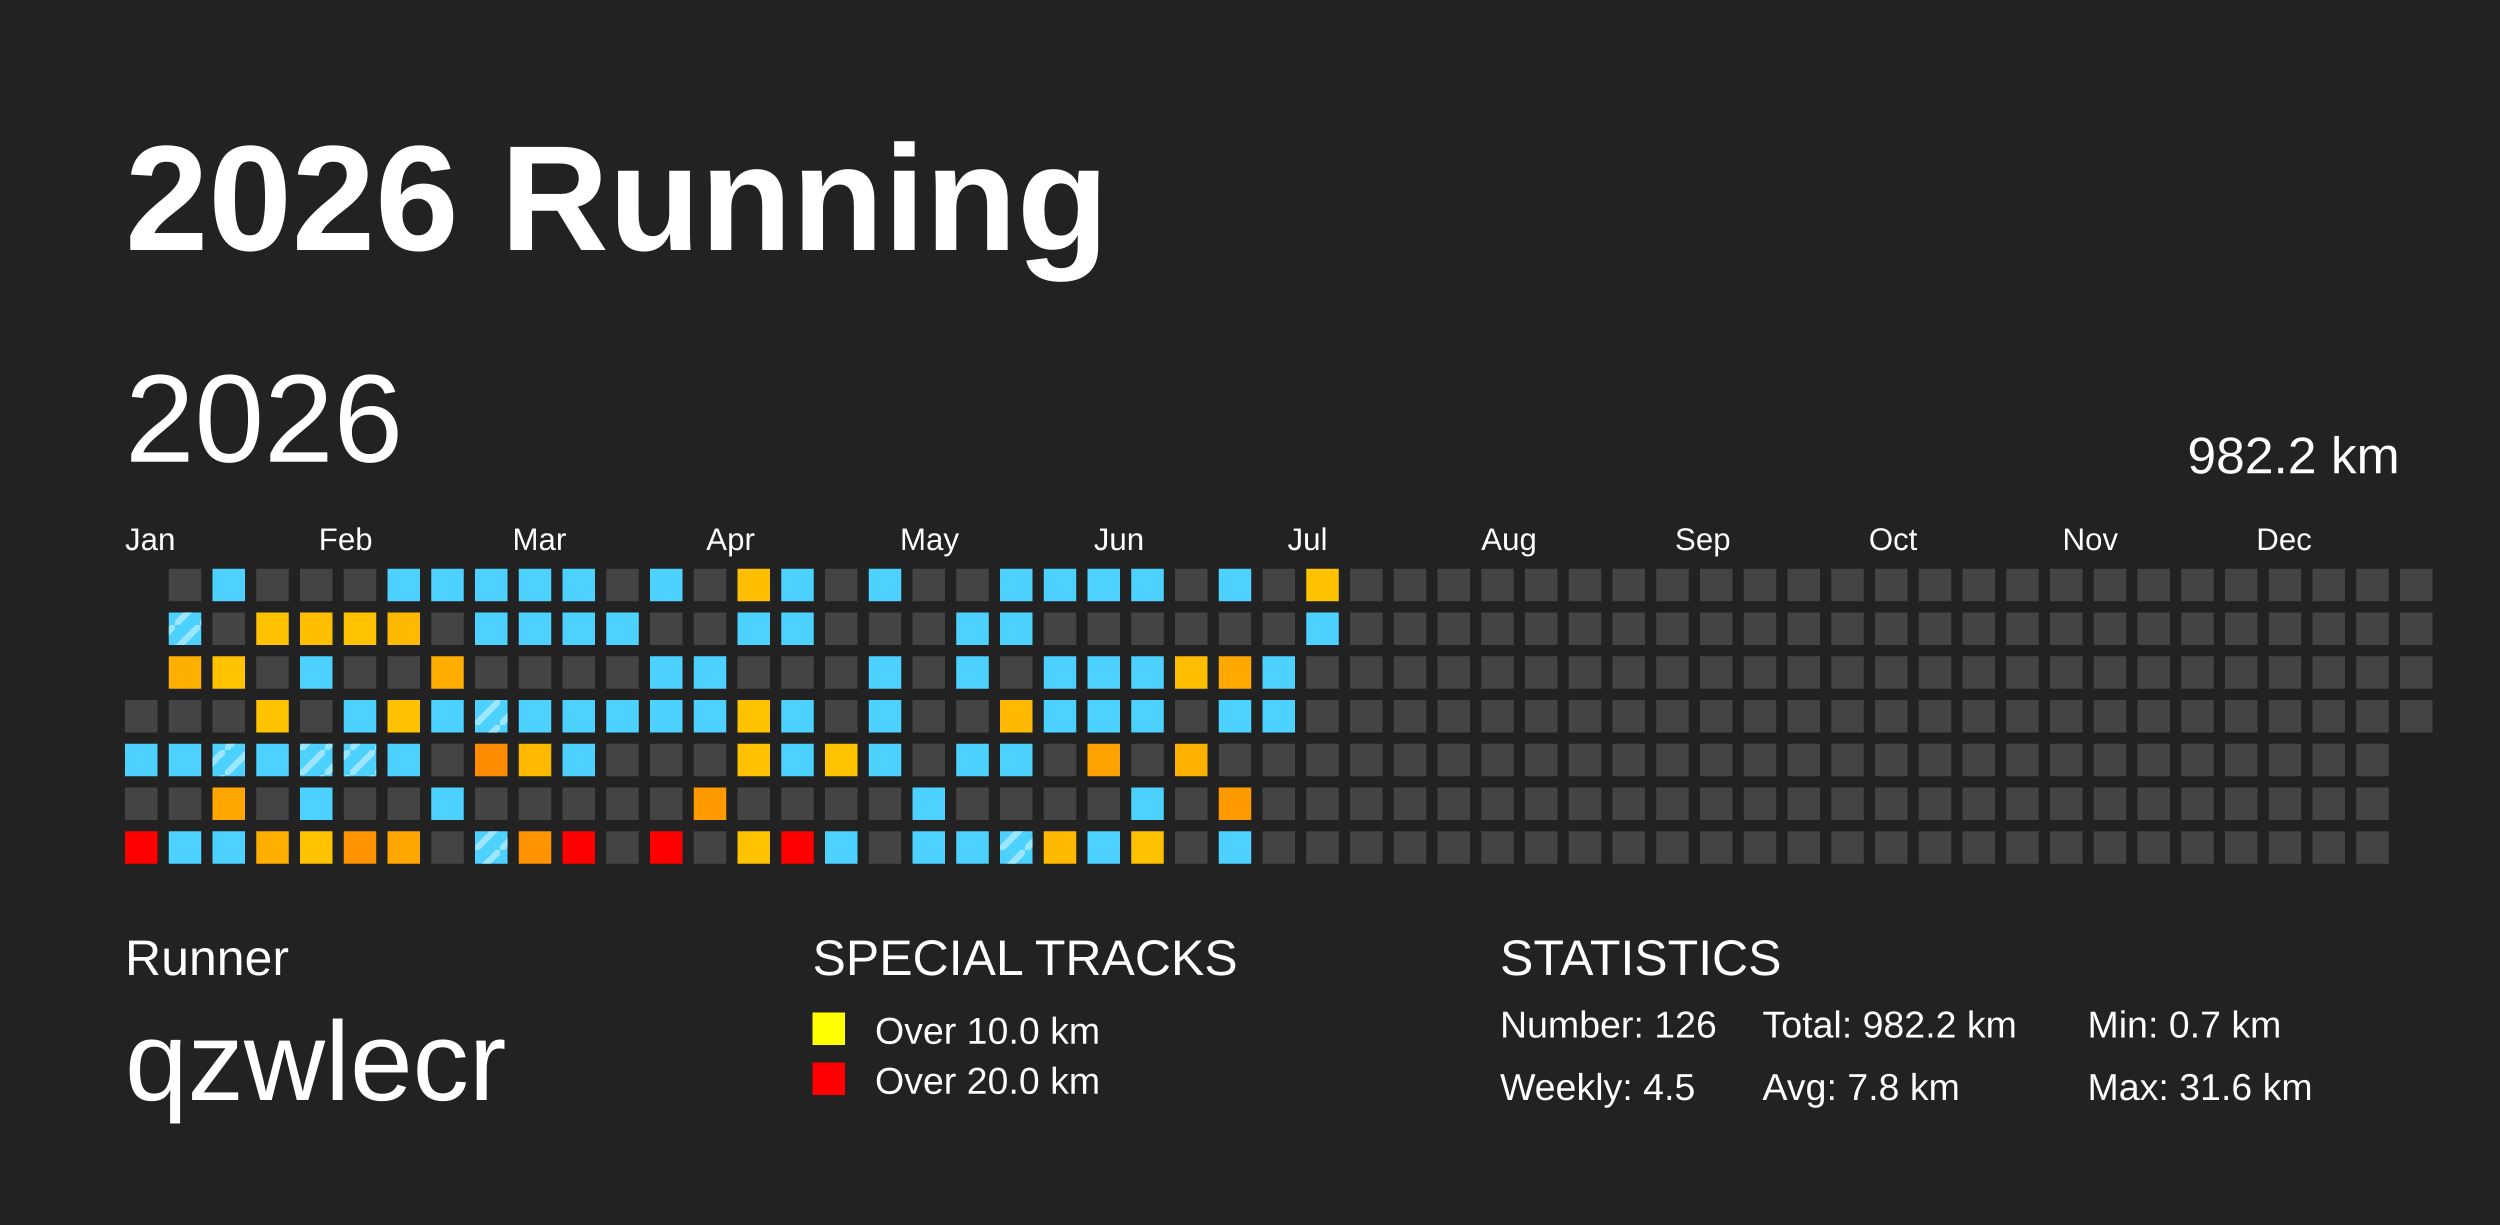
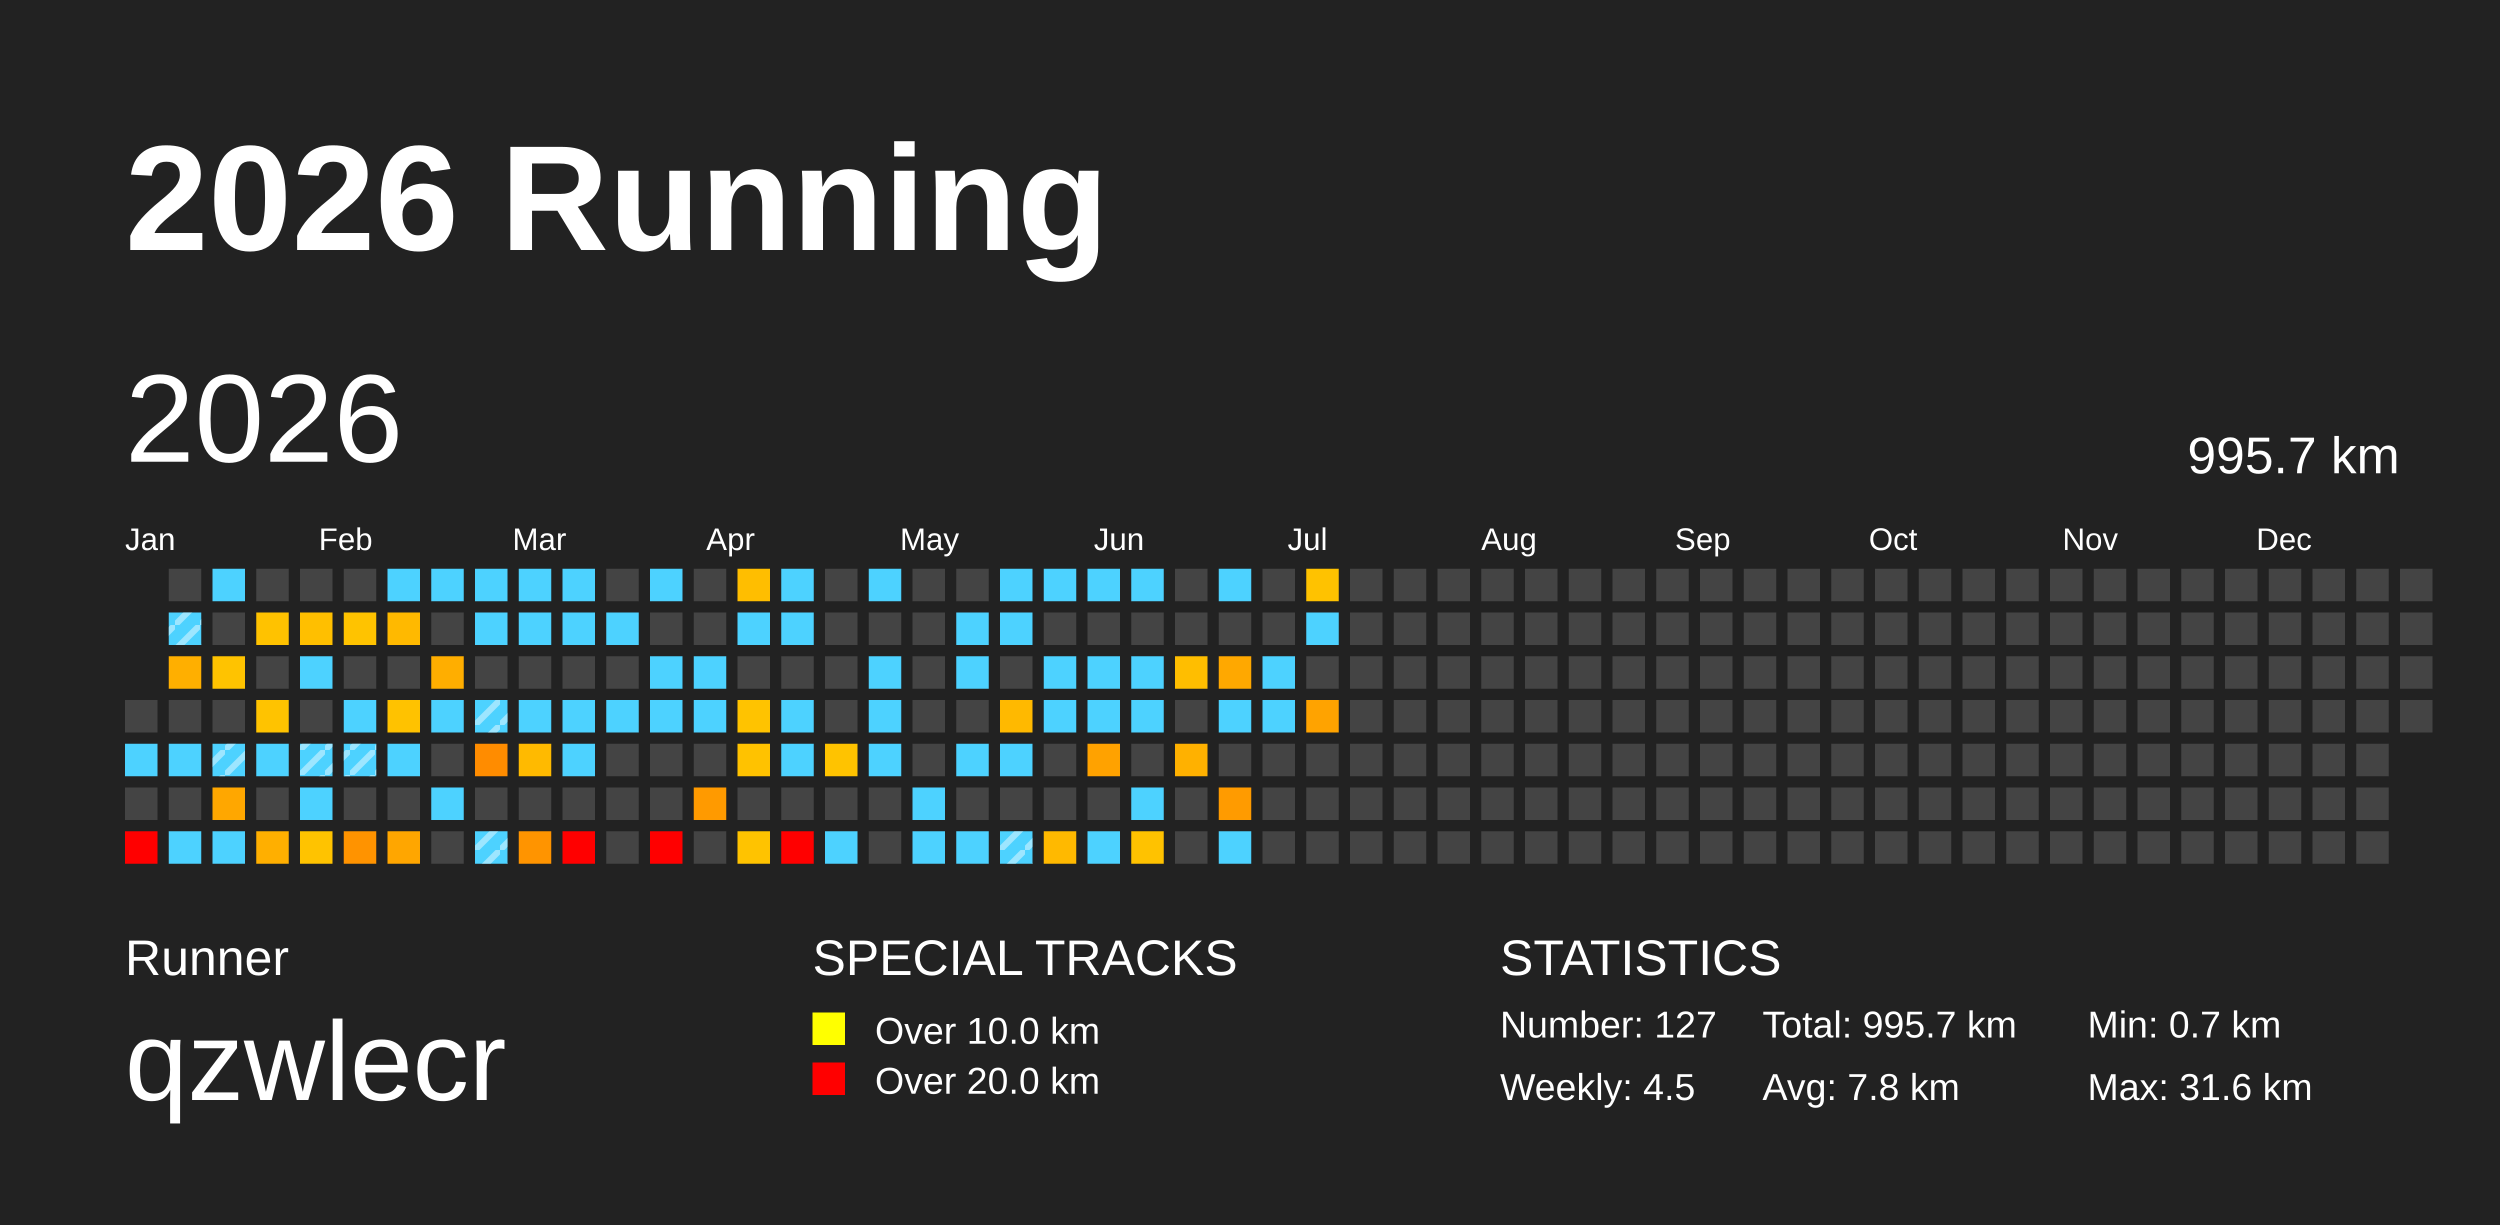
<svg xmlns="http://www.w3.org/2000/svg" baseProfile="full" height="98mm" version="1.1" viewBox="0,0,200,98" width="200mm">
  <defs>
    <pattern height="2" id="indoor-stripe" patternUnits="userSpaceOnUse" width="2">
      <line stroke="white" stroke-opacity="0.45" stroke-width="0.5" x1="0" x2="2" y1="2" y2="0" />
    </pattern>
  </defs>
  <rect fill="#222222" height="98" width="200" x="0" y="0" />
  <text fill="#FFFFFF" style="font-size:12px; font-family:Arial; font-weight:bold;" x="10" y="20">2026 Running</text>
  <text fill="#FFFFFF" style="font-size:4px; font-family:Arial" x="10" y="78">Runner</text>
  <text fill="#FFFFFF" style="font-size:9px; font-family:Arial" x="10" y="88">qzwlecr</text>
  <text fill="#FFFFFF" style="font-size:4px; font-family:Arial" x="65" y="78">SPECIAL TRACKS</text>
  <rect fill="yellow" height="2.6" width="2.6" x="65" y="81" />
  <text fill="#FFFFFF" style="font-size:3px; font-family:Arial" x="70" y="83.5">Over 10.0 km</text>
  <rect fill="red" height="2.6" width="2.6" x="65" y="85" />
  <text fill="#FFFFFF" style="font-size:3px; font-family:Arial" x="70" y="87.5">Over 20.0 km</text>
  <text fill="#FFFFFF" style="font-size:4px; font-family:Arial" x="120" y="78">STATISTICS</text>
-   <text fill="#FFFFFF" style="font-size:3px; font-family:Arial" x="120" y="83">Number: 126</text>
+   <text fill="#FFFFFF" style="font-size:3px; font-family:Arial" x="120" y="83">Number: 127</text>
  <text fill="#FFFFFF" style="font-size:3px; font-family:Arial" x="120" y="88">Weekly: 4.5</text>
-   <text fill="#FFFFFF" style="font-size:3px; font-family:Arial" x="141" y="83">Total: 982.2 km</text>
+   <text fill="#FFFFFF" style="font-size:3px; font-family:Arial" x="141" y="83">Total: 995.7 km</text>
  <text fill="#FFFFFF" style="font-size:3px; font-family:Arial" x="141" y="88">Avg: 7.8 km</text>
  <text fill="#FFFFFF" style="font-size:3px; font-family:Arial" x="167" y="83">Min: 0.7 km</text>
  <text fill="#FFFFFF" style="font-size:3px; font-family:Arial" x="167" y="88">Max: 31.6 km</text>
  <text dominant-baseline="hanging" fill="#FFFFFF" style="font-size:10.0px; font-family:Arial;" x="10" y="30">2026</text>
-   <text dominant-baseline="hanging" fill="#FFFFFF" style="font-size:4.125px; font-family:Arial;" x="175" y="35">982.2 km</text>
+   <text dominant-baseline="hanging" fill="#FFFFFF" style="font-size:4.125px; font-family:Arial;" x="175" y="35">995.7 km</text>
  <text fill="#FFFFFF" style="font-size:2.5px; font-family:Arial" x="10.0" y="44">Jan</text>
  <text fill="#FFFFFF" style="font-size:2.5px; font-family:Arial" x="25.5" y="44">Feb</text>
  <text fill="#FFFFFF" style="font-size:2.5px; font-family:Arial" x="41.0" y="44">Mar</text>
  <text fill="#FFFFFF" style="font-size:2.5px; font-family:Arial" x="56.5" y="44">Apr</text>
  <text fill="#FFFFFF" style="font-size:2.5px; font-family:Arial" x="72.0" y="44">May</text>
  <text fill="#FFFFFF" style="font-size:2.5px; font-family:Arial" x="87.5" y="44">Jun</text>
  <text fill="#FFFFFF" style="font-size:2.5px; font-family:Arial" x="103.0" y="44">Jul</text>
  <text fill="#FFFFFF" style="font-size:2.5px; font-family:Arial" x="118.5" y="44">Aug</text>
  <text fill="#FFFFFF" style="font-size:2.5px; font-family:Arial" x="134.0" y="44">Sep</text>
  <text fill="#FFFFFF" style="font-size:2.5px; font-family:Arial" x="149.5" y="44">Oct</text>
  <text fill="#FFFFFF" style="font-size:2.5px; font-family:Arial" x="165.0" y="44">Nov</text>
  <text fill="#FFFFFF" style="font-size:2.5px; font-family:Arial" x="180.5" y="44">Dec</text>
  <rect fill="#444444" height="2.6" width="2.6" x="10.0" y="56.0" />
  <rect fill="#4dd2ff" height="2.6" width="2.6" x="10.0" y="59.5" />
  <rect fill="#444444" height="2.6" width="2.6" x="10.0" y="63.0" />
  <rect fill="red" height="2.6" width="2.6" x="10.0" y="66.5" />
  <rect fill="#444444" height="2.6" width="2.6" x="13.5" y="45.5" />
  <rect fill="#4dd2ff" height="2.6" width="2.6" x="13.5" y="49.0" />
  <rect fill="url(#indoor-stripe)" height="2.6" style="pointer-events: none;" width="2.6" x="13.5" y="49.0" />
  <rect fill="#ffaf00" height="2.6" width="2.6" x="13.5" y="52.5" />
  <rect fill="#444444" height="2.6" width="2.6" x="13.5" y="56.0" />
  <rect fill="#4dd2ff" height="2.6" width="2.6" x="13.5" y="59.5" />
  <rect fill="#444444" height="2.6" width="2.6" x="13.5" y="63.0" />
  <rect fill="#4dd2ff" height="2.6" width="2.6" x="13.5" y="66.5" />
  <rect fill="#4dd2ff" height="2.6" width="2.6" x="17.0" y="45.5" />
  <rect fill="#444444" height="2.6" width="2.6" x="17.0" y="49.0" />
  <rect fill="#ffc300" height="2.6" width="2.6" x="17.0" y="52.5" />
  <rect fill="#444444" height="2.6" width="2.6" x="17.0" y="56.0" />
  <rect fill="#4dd2ff" height="2.6" width="2.6" x="17.0" y="59.5" />
  <rect fill="url(#indoor-stripe)" height="2.6" style="pointer-events: none;" width="2.6" x="17.0" y="59.5" />
  <rect fill="#ffa700" height="2.6" width="2.6" x="17.0" y="63.0" />
  <rect fill="#4dd2ff" height="2.6" width="2.6" x="17.0" y="66.5" />
  <rect fill="#444444" height="2.6" width="2.6" x="20.5" y="45.5" />
  <rect fill="#ffc200" height="2.6" width="2.6" x="20.5" y="49.0" />
  <rect fill="#444444" height="2.6" width="2.6" x="20.5" y="52.5" />
  <rect fill="#ffc300" height="2.6" width="2.6" x="20.5" y="56.0" />
  <rect fill="#4dd2ff" height="2.6" width="2.6" x="20.5" y="59.5" />
  <rect fill="#444444" height="2.6" width="2.6" x="20.5" y="63.0" />
  <rect fill="#ffaf00" height="2.6" width="2.6" x="20.5" y="66.5" />
  <rect fill="#444444" height="2.6" width="2.6" x="24.0" y="45.5" />
  <rect fill="#ffbf00" height="2.6" width="2.6" x="24.0" y="49.0" />
  <rect fill="#4dd2ff" height="2.6" width="2.6" x="24.0" y="52.5" />
  <rect fill="#444444" height="2.6" width="2.6" x="24.0" y="56.0" />
  <rect fill="#4dd2ff" height="2.6" width="2.6" x="24.0" y="59.5" />
  <rect fill="url(#indoor-stripe)" height="2.6" style="pointer-events: none;" width="2.6" x="24.0" y="59.5" />
  <rect fill="#4dd2ff" height="2.6" width="2.6" x="24.0" y="63.0" />
  <rect fill="#ffc300" height="2.6" width="2.6" x="24.0" y="66.5" />
  <rect fill="#444444" height="2.6" width="2.6" x="27.5" y="45.5" />
  <rect fill="#ffc300" height="2.6" width="2.6" x="27.5" y="49.0" />
  <rect fill="#444444" height="2.6" width="2.6" x="27.5" y="52.5" />
  <rect fill="#4dd2ff" height="2.6" width="2.6" x="27.5" y="56.0" />
  <rect fill="#4dd2ff" height="2.6" width="2.6" x="27.5" y="59.5" />
  <rect fill="url(#indoor-stripe)" height="2.6" style="pointer-events: none;" width="2.6" x="27.5" y="59.5" />
  <rect fill="#444444" height="2.6" width="2.6" x="27.5" y="63.0" />
  <rect fill="#ff9300" height="2.6" width="2.6" x="27.5" y="66.5" />
  <rect fill="#4dd2ff" height="2.6" width="2.6" x="31.0" y="45.5" />
  <rect fill="#ffb900" height="2.6" width="2.6" x="31.0" y="49.0" />
  <rect fill="#444444" height="2.6" width="2.6" x="31.0" y="52.5" />
  <rect fill="#ffc200" height="2.6" width="2.6" x="31.0" y="56.0" />
  <rect fill="#4dd2ff" height="2.6" width="2.6" x="31.0" y="59.5" />
  <rect fill="#444444" height="2.6" width="2.6" x="31.0" y="63.0" />
  <rect fill="#ffa600" height="2.6" width="2.6" x="31.0" y="66.5" />
  <rect fill="#4dd2ff" height="2.6" width="2.6" x="34.5" y="45.5" />
  <rect fill="#444444" height="2.6" width="2.6" x="34.5" y="49.0" />
  <rect fill="#ffae00" height="2.6" width="2.6" x="34.5" y="52.5" />
  <rect fill="#4dd2ff" height="2.6" width="2.6" x="34.5" y="56.0" />
  <rect fill="#444444" height="2.6" width="2.6" x="34.5" y="59.5" />
  <rect fill="#4dd2ff" height="2.6" width="2.6" x="34.5" y="63.0" />
  <rect fill="#444444" height="2.6" width="2.6" x="34.5" y="66.5" />
  <rect fill="#4dd2ff" height="2.6" width="2.6" x="38.0" y="45.5" />
  <rect fill="#4dd2ff" height="2.6" width="2.6" x="38.0" y="49.0" />
  <rect fill="#444444" height="2.6" width="2.6" x="38.0" y="52.5" />
  <rect fill="#4dd2ff" height="2.6" width="2.6" x="38.0" y="56.0" />
  <rect fill="url(#indoor-stripe)" height="2.6" style="pointer-events: none;" width="2.6" x="38.0" y="56.0" />
  <rect fill="#ff8c00" height="2.6" width="2.6" x="38.0" y="59.5" />
  <rect fill="#444444" height="2.6" width="2.6" x="38.0" y="63.0" />
  <rect fill="#4dd2ff" height="2.6" width="2.6" x="38.0" y="66.5" />
  <rect fill="url(#indoor-stripe)" height="2.6" style="pointer-events: none;" width="2.6" x="38.0" y="66.5" />
  <rect fill="#4dd2ff" height="2.6" width="2.6" x="41.5" y="45.5" />
  <rect fill="#4dd2ff" height="2.6" width="2.6" x="41.5" y="49.0" />
  <rect fill="#444444" height="2.6" width="2.6" x="41.5" y="52.5" />
  <rect fill="#4dd2ff" height="2.6" width="2.6" x="41.5" y="56.0" />
  <rect fill="#ffba00" height="2.6" width="2.6" x="41.5" y="59.5" />
  <rect fill="#444444" height="2.6" width="2.6" x="41.5" y="63.0" />
  <rect fill="#ff9400" height="2.6" width="2.6" x="41.5" y="66.5" />
  <rect fill="#4dd2ff" height="2.6" width="2.6" x="45.0" y="45.5" />
  <rect fill="#4dd2ff" height="2.6" width="2.6" x="45.0" y="49.0" />
  <rect fill="#444444" height="2.6" width="2.6" x="45.0" y="52.5" />
  <rect fill="#4dd2ff" height="2.6" width="2.6" x="45.0" y="56.0" />
  <rect fill="#4dd2ff" height="2.6" width="2.6" x="45.0" y="59.5" />
  <rect fill="#444444" height="2.6" width="2.6" x="45.0" y="63.0" />
  <rect fill="red" height="2.6" width="2.6" x="45.0" y="66.5" />
  <rect fill="#444444" height="2.6" width="2.6" x="48.5" y="45.5" />
  <rect fill="#4dd2ff" height="2.6" width="2.6" x="48.5" y="49.0" />
  <rect fill="#444444" height="2.6" width="2.6" x="48.5" y="52.5" />
  <rect fill="#4dd2ff" height="2.6" width="2.6" x="48.5" y="56.0" />
  <rect fill="#444444" height="2.6" width="2.6" x="48.5" y="59.5" />
  <rect fill="#444444" height="2.6" width="2.6" x="48.5" y="63.0" />
  <rect fill="#444444" height="2.6" width="2.6" x="48.5" y="66.5" />
  <rect fill="#4dd2ff" height="2.6" width="2.6" x="52.0" y="45.5" />
  <rect fill="#444444" height="2.6" width="2.6" x="52.0" y="49.0" />
  <rect fill="#4dd2ff" height="2.6" width="2.6" x="52.0" y="52.5" />
  <rect fill="#4dd2ff" height="2.6" width="2.6" x="52.0" y="56.0" />
  <rect fill="#444444" height="2.6" width="2.6" x="52.0" y="59.5" />
  <rect fill="#444444" height="2.6" width="2.6" x="52.0" y="63.0" />
  <rect fill="red" height="2.6" width="2.6" x="52.0" y="66.5" />
  <rect fill="#444444" height="2.6" width="2.6" x="55.5" y="45.5" />
  <rect fill="#444444" height="2.6" width="2.6" x="55.5" y="49.0" />
  <rect fill="#4dd2ff" height="2.6" width="2.6" x="55.5" y="52.5" />
  <rect fill="#4dd2ff" height="2.6" width="2.6" x="55.5" y="56.0" />
  <rect fill="#444444" height="2.6" width="2.6" x="55.5" y="59.5" />
  <rect fill="#ff9a00" height="2.6" width="2.6" x="55.5" y="63.0" />
  <rect fill="#444444" height="2.6" width="2.6" x="55.5" y="66.5" />
  <rect fill="#ffbe00" height="2.6" width="2.6" x="59.0" y="45.5" />
  <rect fill="#4dd2ff" height="2.6" width="2.6" x="59.0" y="49.0" />
  <rect fill="#444444" height="2.6" width="2.6" x="59.0" y="52.5" />
  <rect fill="#ffc300" height="2.6" width="2.6" x="59.0" y="56.0" />
  <rect fill="#ffc200" height="2.6" width="2.6" x="59.0" y="59.5" />
  <rect fill="#444444" height="2.6" width="2.6" x="59.0" y="63.0" />
  <rect fill="#ffc300" height="2.6" width="2.6" x="59.0" y="66.5" />
  <rect fill="#4dd2ff" height="2.6" width="2.6" x="62.5" y="45.5" />
  <rect fill="#4dd2ff" height="2.6" width="2.6" x="62.5" y="49.0" />
  <rect fill="#444444" height="2.6" width="2.6" x="62.5" y="52.5" />
  <rect fill="#4dd2ff" height="2.6" width="2.6" x="62.5" y="56.0" />
  <rect fill="#4dd2ff" height="2.6" width="2.6" x="62.5" y="59.5" />
  <rect fill="#444444" height="2.6" width="2.6" x="62.5" y="63.0" />
  <rect fill="red" height="2.6" width="2.6" x="62.5" y="66.5" />
  <rect fill="#444444" height="2.6" width="2.6" x="66.0" y="45.5" />
  <rect fill="#444444" height="2.6" width="2.6" x="66.0" y="49.0" />
  <rect fill="#444444" height="2.6" width="2.6" x="66.0" y="52.5" />
  <rect fill="#444444" height="2.6" width="2.6" x="66.0" y="56.0" />
  <rect fill="#ffc300" height="2.6" width="2.6" x="66.0" y="59.5" />
  <rect fill="#444444" height="2.6" width="2.6" x="66.0" y="63.0" />
  <rect fill="#4dd2ff" height="2.6" width="2.6" x="66.0" y="66.5" />
  <rect fill="#4dd2ff" height="2.6" width="2.6" x="69.5" y="45.5" />
  <rect fill="#444444" height="2.6" width="2.6" x="69.5" y="49.0" />
  <rect fill="#4dd2ff" height="2.6" width="2.6" x="69.5" y="52.5" />
  <rect fill="#4dd2ff" height="2.6" width="2.6" x="69.5" y="56.0" />
  <rect fill="#4dd2ff" height="2.6" width="2.6" x="69.5" y="59.5" />
  <rect fill="#444444" height="2.6" width="2.6" x="69.5" y="63.0" />
  <rect fill="#444444" height="2.6" width="2.6" x="69.5" y="66.5" />
  <rect fill="#444444" height="2.6" width="2.6" x="73.0" y="45.5" />
  <rect fill="#444444" height="2.6" width="2.6" x="73.0" y="49.0" />
  <rect fill="#444444" height="2.6" width="2.6" x="73.0" y="52.5" />
  <rect fill="#444444" height="2.6" width="2.6" x="73.0" y="56.0" />
  <rect fill="#444444" height="2.6" width="2.6" x="73.0" y="59.5" />
  <rect fill="#4dd2ff" height="2.6" width="2.6" x="73.0" y="63.0" />
  <rect fill="#4dd2ff" height="2.6" width="2.6" x="73.0" y="66.5" />
  <rect fill="#444444" height="2.6" width="2.6" x="76.5" y="45.5" />
  <rect fill="#4dd2ff" height="2.6" width="2.6" x="76.5" y="49.0" />
  <rect fill="#4dd2ff" height="2.6" width="2.6" x="76.5" y="52.5" />
  <rect fill="#444444" height="2.6" width="2.6" x="76.5" y="56.0" />
  <rect fill="#4dd2ff" height="2.6" width="2.6" x="76.5" y="59.5" />
  <rect fill="#444444" height="2.6" width="2.6" x="76.5" y="63.0" />
  <rect fill="#4dd2ff" height="2.6" width="2.6" x="76.5" y="66.5" />
  <rect fill="#4dd2ff" height="2.6" width="2.6" x="80.0" y="45.5" />
  <rect fill="#4dd2ff" height="2.6" width="2.6" x="80.0" y="49.0" />
  <rect fill="#444444" height="2.6" width="2.6" x="80.0" y="52.5" />
  <rect fill="#ffb900" height="2.6" width="2.6" x="80.0" y="56.0" />
  <rect fill="#4dd2ff" height="2.6" width="2.6" x="80.0" y="59.5" />
  <rect fill="#444444" height="2.6" width="2.6" x="80.0" y="63.0" />
  <rect fill="#4dd2ff" height="2.6" width="2.6" x="80.0" y="66.5" />
  <rect fill="url(#indoor-stripe)" height="2.6" style="pointer-events: none;" width="2.6" x="80.0" y="66.5" />
  <rect fill="#4dd2ff" height="2.6" width="2.6" x="83.5" y="45.5" />
  <rect fill="#444444" height="2.6" width="2.6" x="83.5" y="49.0" />
  <rect fill="#4dd2ff" height="2.6" width="2.6" x="83.5" y="52.5" />
  <rect fill="#4dd2ff" height="2.6" width="2.6" x="83.5" y="56.0" />
  <rect fill="#444444" height="2.6" width="2.6" x="83.5" y="59.5" />
  <rect fill="#444444" height="2.6" width="2.6" x="83.5" y="63.0" />
  <rect fill="#ffb900" height="2.6" width="2.6" x="83.5" y="66.5" />
  <rect fill="#4dd2ff" height="2.6" width="2.6" x="87.0" y="45.5" />
  <rect fill="#444444" height="2.6" width="2.6" x="87.0" y="49.0" />
  <rect fill="#4dd2ff" height="2.6" width="2.6" x="87.0" y="52.5" />
  <rect fill="#4dd2ff" height="2.6" width="2.6" x="87.0" y="56.0" />
  <rect fill="#ffa200" height="2.6" width="2.6" x="87.0" y="59.5" />
  <rect fill="#444444" height="2.6" width="2.6" x="87.0" y="63.0" />
  <rect fill="#4dd2ff" height="2.6" width="2.6" x="87.0" y="66.5" />
  <rect fill="#4dd2ff" height="2.6" width="2.6" x="90.5" y="45.5" />
  <rect fill="#444444" height="2.6" width="2.6" x="90.5" y="49.0" />
  <rect fill="#4dd2ff" height="2.6" width="2.6" x="90.5" y="52.5" />
  <rect fill="#4dd2ff" height="2.6" width="2.6" x="90.5" y="56.0" />
  <rect fill="#444444" height="2.6" width="2.6" x="90.5" y="59.5" />
  <rect fill="#4dd2ff" height="2.6" width="2.6" x="90.5" y="63.0" />
  <rect fill="#ffc200" height="2.6" width="2.6" x="90.5" y="66.5" />
  <rect fill="#444444" height="2.6" width="2.6" x="94.0" y="45.5" />
  <rect fill="#444444" height="2.6" width="2.6" x="94.0" y="49.0" />
  <rect fill="#ffbe00" height="2.6" width="2.6" x="94.0" y="52.5" />
  <rect fill="#444444" height="2.6" width="2.6" x="94.0" y="56.0" />
  <rect fill="#ffb100" height="2.6" width="2.6" x="94.0" y="59.5" />
  <rect fill="#444444" height="2.6" width="2.6" x="94.0" y="63.0" />
  <rect fill="#444444" height="2.6" width="2.6" x="94.0" y="66.5" />
  <rect fill="#4dd2ff" height="2.6" width="2.6" x="97.5" y="45.5" />
  <rect fill="#444444" height="2.6" width="2.6" x="97.5" y="49.0" />
  <rect fill="#ffa800" height="2.6" width="2.6" x="97.5" y="52.5" />
  <rect fill="#4dd2ff" height="2.6" width="2.6" x="97.5" y="56.0" />
  <rect fill="#444444" height="2.6" width="2.6" x="97.5" y="59.5" />
  <rect fill="#ff9b00" height="2.6" width="2.6" x="97.5" y="63.0" />
  <rect fill="#4dd2ff" height="2.6" width="2.6" x="97.5" y="66.5" />
  <rect fill="#444444" height="2.6" width="2.6" x="101.0" y="45.5" />
  <rect fill="#444444" height="2.6" width="2.6" x="101.0" y="49.0" />
  <rect fill="#4dd2ff" height="2.6" width="2.6" x="101.0" y="52.5" />
  <rect fill="#4dd2ff" height="2.6" width="2.6" x="101.0" y="56.0" />
  <rect fill="#444444" height="2.6" width="2.6" x="101.0" y="59.5" />
  <rect fill="#444444" height="2.6" width="2.6" x="101.0" y="63.0" />
  <rect fill="#444444" height="2.6" width="2.6" x="101.0" y="66.5" />
  <rect fill="#ffc200" height="2.6" width="2.6" x="104.5" y="45.5" />
  <rect fill="#4dd2ff" height="2.6" width="2.6" x="104.5" y="49.0" />
  <rect fill="#444444" height="2.6" width="2.6" x="104.5" y="52.5" />
-   <rect fill="#444444" height="2.6" width="2.6" x="104.5" y="56.0" />
+   <rect fill="#ffa300" height="2.6" width="2.6" x="104.5" y="56.0" />
  <rect fill="#444444" height="2.6" width="2.6" x="104.5" y="59.5" />
  <rect fill="#444444" height="2.6" width="2.6" x="104.5" y="63.0" />
  <rect fill="#444444" height="2.6" width="2.6" x="104.5" y="66.5" />
  <rect fill="#444444" height="2.6" width="2.6" x="108.0" y="45.5" />
  <rect fill="#444444" height="2.6" width="2.6" x="108.0" y="49.0" />
  <rect fill="#444444" height="2.6" width="2.6" x="108.0" y="52.5" />
  <rect fill="#444444" height="2.6" width="2.6" x="108.0" y="56.0" />
  <rect fill="#444444" height="2.6" width="2.6" x="108.0" y="59.5" />
  <rect fill="#444444" height="2.6" width="2.6" x="108.0" y="63.0" />
  <rect fill="#444444" height="2.6" width="2.6" x="108.0" y="66.5" />
  <rect fill="#444444" height="2.6" width="2.6" x="111.5" y="45.5" />
  <rect fill="#444444" height="2.6" width="2.6" x="111.5" y="49.0" />
  <rect fill="#444444" height="2.6" width="2.6" x="111.5" y="52.5" />
  <rect fill="#444444" height="2.6" width="2.6" x="111.5" y="56.0" />
  <rect fill="#444444" height="2.6" width="2.6" x="111.5" y="59.5" />
  <rect fill="#444444" height="2.6" width="2.6" x="111.5" y="63.0" />
  <rect fill="#444444" height="2.6" width="2.6" x="111.5" y="66.5" />
  <rect fill="#444444" height="2.6" width="2.6" x="115.0" y="45.5" />
  <rect fill="#444444" height="2.6" width="2.6" x="115.0" y="49.0" />
  <rect fill="#444444" height="2.6" width="2.6" x="115.0" y="52.5" />
  <rect fill="#444444" height="2.6" width="2.6" x="115.0" y="56.0" />
  <rect fill="#444444" height="2.6" width="2.6" x="115.0" y="59.5" />
  <rect fill="#444444" height="2.6" width="2.6" x="115.0" y="63.0" />
  <rect fill="#444444" height="2.6" width="2.6" x="115.0" y="66.5" />
  <rect fill="#444444" height="2.6" width="2.6" x="118.5" y="45.5" />
  <rect fill="#444444" height="2.6" width="2.6" x="118.5" y="49.0" />
  <rect fill="#444444" height="2.6" width="2.6" x="118.5" y="52.5" />
  <rect fill="#444444" height="2.6" width="2.6" x="118.5" y="56.0" />
  <rect fill="#444444" height="2.6" width="2.6" x="118.5" y="59.5" />
  <rect fill="#444444" height="2.6" width="2.6" x="118.5" y="63.0" />
  <rect fill="#444444" height="2.6" width="2.6" x="118.5" y="66.5" />
  <rect fill="#444444" height="2.6" width="2.6" x="122.0" y="45.5" />
  <rect fill="#444444" height="2.6" width="2.6" x="122.0" y="49.0" />
  <rect fill="#444444" height="2.6" width="2.6" x="122.0" y="52.5" />
  <rect fill="#444444" height="2.6" width="2.6" x="122.0" y="56.0" />
  <rect fill="#444444" height="2.6" width="2.6" x="122.0" y="59.5" />
  <rect fill="#444444" height="2.6" width="2.6" x="122.0" y="63.0" />
  <rect fill="#444444" height="2.6" width="2.6" x="122.0" y="66.5" />
  <rect fill="#444444" height="2.6" width="2.6" x="125.5" y="45.5" />
  <rect fill="#444444" height="2.6" width="2.6" x="125.5" y="49.0" />
  <rect fill="#444444" height="2.6" width="2.6" x="125.5" y="52.5" />
  <rect fill="#444444" height="2.6" width="2.6" x="125.5" y="56.0" />
  <rect fill="#444444" height="2.6" width="2.6" x="125.5" y="59.5" />
  <rect fill="#444444" height="2.6" width="2.6" x="125.5" y="63.0" />
  <rect fill="#444444" height="2.6" width="2.6" x="125.5" y="66.5" />
  <rect fill="#444444" height="2.6" width="2.6" x="129.0" y="45.5" />
  <rect fill="#444444" height="2.6" width="2.6" x="129.0" y="49.0" />
  <rect fill="#444444" height="2.6" width="2.6" x="129.0" y="52.5" />
  <rect fill="#444444" height="2.6" width="2.6" x="129.0" y="56.0" />
  <rect fill="#444444" height="2.6" width="2.6" x="129.0" y="59.5" />
  <rect fill="#444444" height="2.6" width="2.6" x="129.0" y="63.0" />
  <rect fill="#444444" height="2.6" width="2.6" x="129.0" y="66.5" />
  <rect fill="#444444" height="2.6" width="2.6" x="132.5" y="45.5" />
  <rect fill="#444444" height="2.6" width="2.6" x="132.5" y="49.0" />
  <rect fill="#444444" height="2.6" width="2.6" x="132.5" y="52.5" />
  <rect fill="#444444" height="2.6" width="2.6" x="132.5" y="56.0" />
  <rect fill="#444444" height="2.6" width="2.6" x="132.5" y="59.5" />
  <rect fill="#444444" height="2.6" width="2.6" x="132.5" y="63.0" />
  <rect fill="#444444" height="2.6" width="2.6" x="132.5" y="66.5" />
  <rect fill="#444444" height="2.6" width="2.6" x="136.0" y="45.5" />
  <rect fill="#444444" height="2.6" width="2.6" x="136.0" y="49.0" />
  <rect fill="#444444" height="2.6" width="2.6" x="136.0" y="52.5" />
  <rect fill="#444444" height="2.6" width="2.6" x="136.0" y="56.0" />
  <rect fill="#444444" height="2.6" width="2.6" x="136.0" y="59.5" />
  <rect fill="#444444" height="2.6" width="2.6" x="136.0" y="63.0" />
  <rect fill="#444444" height="2.6" width="2.6" x="136.0" y="66.5" />
  <rect fill="#444444" height="2.6" width="2.6" x="139.5" y="45.5" />
  <rect fill="#444444" height="2.6" width="2.6" x="139.5" y="49.0" />
  <rect fill="#444444" height="2.6" width="2.6" x="139.5" y="52.5" />
  <rect fill="#444444" height="2.6" width="2.6" x="139.5" y="56.0" />
  <rect fill="#444444" height="2.6" width="2.6" x="139.5" y="59.5" />
  <rect fill="#444444" height="2.6" width="2.6" x="139.5" y="63.0" />
  <rect fill="#444444" height="2.6" width="2.6" x="139.5" y="66.5" />
  <rect fill="#444444" height="2.6" width="2.6" x="143.0" y="45.5" />
  <rect fill="#444444" height="2.6" width="2.6" x="143.0" y="49.0" />
  <rect fill="#444444" height="2.6" width="2.6" x="143.0" y="52.5" />
  <rect fill="#444444" height="2.6" width="2.6" x="143.0" y="56.0" />
  <rect fill="#444444" height="2.6" width="2.6" x="143.0" y="59.5" />
  <rect fill="#444444" height="2.6" width="2.6" x="143.0" y="63.0" />
  <rect fill="#444444" height="2.6" width="2.6" x="143.0" y="66.5" />
  <rect fill="#444444" height="2.6" width="2.6" x="146.5" y="45.5" />
  <rect fill="#444444" height="2.6" width="2.6" x="146.5" y="49.0" />
  <rect fill="#444444" height="2.6" width="2.6" x="146.5" y="52.5" />
  <rect fill="#444444" height="2.6" width="2.6" x="146.5" y="56.0" />
  <rect fill="#444444" height="2.6" width="2.6" x="146.5" y="59.5" />
  <rect fill="#444444" height="2.6" width="2.6" x="146.5" y="63.0" />
  <rect fill="#444444" height="2.6" width="2.6" x="146.5" y="66.5" />
  <rect fill="#444444" height="2.6" width="2.6" x="150.0" y="45.5" />
  <rect fill="#444444" height="2.6" width="2.6" x="150.0" y="49.0" />
  <rect fill="#444444" height="2.6" width="2.6" x="150.0" y="52.5" />
  <rect fill="#444444" height="2.6" width="2.6" x="150.0" y="56.0" />
  <rect fill="#444444" height="2.6" width="2.6" x="150.0" y="59.5" />
  <rect fill="#444444" height="2.6" width="2.6" x="150.0" y="63.0" />
  <rect fill="#444444" height="2.6" width="2.6" x="150.0" y="66.5" />
  <rect fill="#444444" height="2.6" width="2.6" x="153.5" y="45.5" />
  <rect fill="#444444" height="2.6" width="2.6" x="153.5" y="49.0" />
  <rect fill="#444444" height="2.6" width="2.6" x="153.5" y="52.5" />
  <rect fill="#444444" height="2.6" width="2.6" x="153.5" y="56.0" />
  <rect fill="#444444" height="2.6" width="2.6" x="153.5" y="59.5" />
  <rect fill="#444444" height="2.6" width="2.6" x="153.5" y="63.0" />
  <rect fill="#444444" height="2.6" width="2.6" x="153.5" y="66.5" />
  <rect fill="#444444" height="2.6" width="2.6" x="157.0" y="45.5" />
  <rect fill="#444444" height="2.6" width="2.6" x="157.0" y="49.0" />
  <rect fill="#444444" height="2.6" width="2.6" x="157.0" y="52.5" />
  <rect fill="#444444" height="2.6" width="2.6" x="157.0" y="56.0" />
  <rect fill="#444444" height="2.6" width="2.6" x="157.0" y="59.5" />
  <rect fill="#444444" height="2.6" width="2.6" x="157.0" y="63.0" />
  <rect fill="#444444" height="2.6" width="2.6" x="157.0" y="66.5" />
  <rect fill="#444444" height="2.6" width="2.6" x="160.5" y="45.5" />
  <rect fill="#444444" height="2.6" width="2.6" x="160.5" y="49.0" />
  <rect fill="#444444" height="2.6" width="2.6" x="160.5" y="52.5" />
  <rect fill="#444444" height="2.6" width="2.6" x="160.5" y="56.0" />
  <rect fill="#444444" height="2.6" width="2.6" x="160.5" y="59.5" />
  <rect fill="#444444" height="2.6" width="2.6" x="160.5" y="63.0" />
  <rect fill="#444444" height="2.6" width="2.6" x="160.5" y="66.5" />
  <rect fill="#444444" height="2.6" width="2.6" x="164.0" y="45.5" />
  <rect fill="#444444" height="2.6" width="2.6" x="164.0" y="49.0" />
  <rect fill="#444444" height="2.6" width="2.6" x="164.0" y="52.5" />
  <rect fill="#444444" height="2.6" width="2.6" x="164.0" y="56.0" />
  <rect fill="#444444" height="2.6" width="2.6" x="164.0" y="59.5" />
  <rect fill="#444444" height="2.6" width="2.6" x="164.0" y="63.0" />
  <rect fill="#444444" height="2.6" width="2.6" x="164.0" y="66.5" />
  <rect fill="#444444" height="2.6" width="2.6" x="167.5" y="45.5" />
  <rect fill="#444444" height="2.6" width="2.6" x="167.5" y="49.0" />
  <rect fill="#444444" height="2.6" width="2.6" x="167.5" y="52.5" />
  <rect fill="#444444" height="2.6" width="2.6" x="167.5" y="56.0" />
  <rect fill="#444444" height="2.6" width="2.6" x="167.5" y="59.5" />
  <rect fill="#444444" height="2.6" width="2.6" x="167.5" y="63.0" />
  <rect fill="#444444" height="2.6" width="2.6" x="167.5" y="66.5" />
  <rect fill="#444444" height="2.6" width="2.6" x="171.0" y="45.5" />
  <rect fill="#444444" height="2.6" width="2.6" x="171.0" y="49.0" />
  <rect fill="#444444" height="2.6" width="2.6" x="171.0" y="52.5" />
  <rect fill="#444444" height="2.6" width="2.6" x="171.0" y="56.0" />
  <rect fill="#444444" height="2.6" width="2.6" x="171.0" y="59.5" />
  <rect fill="#444444" height="2.6" width="2.6" x="171.0" y="63.0" />
  <rect fill="#444444" height="2.6" width="2.6" x="171.0" y="66.5" />
  <rect fill="#444444" height="2.6" width="2.6" x="174.5" y="45.5" />
  <rect fill="#444444" height="2.6" width="2.6" x="174.5" y="49.0" />
  <rect fill="#444444" height="2.6" width="2.6" x="174.5" y="52.5" />
  <rect fill="#444444" height="2.6" width="2.6" x="174.5" y="56.0" />
  <rect fill="#444444" height="2.6" width="2.6" x="174.5" y="59.5" />
  <rect fill="#444444" height="2.6" width="2.6" x="174.5" y="63.0" />
  <rect fill="#444444" height="2.6" width="2.6" x="174.5" y="66.5" />
  <rect fill="#444444" height="2.6" width="2.6" x="178.0" y="45.5" />
  <rect fill="#444444" height="2.6" width="2.6" x="178.0" y="49.0" />
  <rect fill="#444444" height="2.6" width="2.6" x="178.0" y="52.5" />
  <rect fill="#444444" height="2.6" width="2.6" x="178.0" y="56.0" />
  <rect fill="#444444" height="2.6" width="2.6" x="178.0" y="59.5" />
  <rect fill="#444444" height="2.6" width="2.6" x="178.0" y="63.0" />
  <rect fill="#444444" height="2.6" width="2.6" x="178.0" y="66.5" />
  <rect fill="#444444" height="2.6" width="2.6" x="181.5" y="45.5" />
  <rect fill="#444444" height="2.6" width="2.6" x="181.5" y="49.0" />
  <rect fill="#444444" height="2.6" width="2.6" x="181.5" y="52.5" />
  <rect fill="#444444" height="2.6" width="2.6" x="181.5" y="56.0" />
  <rect fill="#444444" height="2.6" width="2.6" x="181.5" y="59.5" />
  <rect fill="#444444" height="2.6" width="2.6" x="181.5" y="63.0" />
  <rect fill="#444444" height="2.6" width="2.6" x="181.5" y="66.5" />
  <rect fill="#444444" height="2.6" width="2.6" x="185.0" y="45.5" />
  <rect fill="#444444" height="2.6" width="2.6" x="185.0" y="49.0" />
  <rect fill="#444444" height="2.6" width="2.6" x="185.0" y="52.5" />
  <rect fill="#444444" height="2.6" width="2.6" x="185.0" y="56.0" />
  <rect fill="#444444" height="2.6" width="2.6" x="185.0" y="59.5" />
  <rect fill="#444444" height="2.6" width="2.6" x="185.0" y="63.0" />
  <rect fill="#444444" height="2.6" width="2.6" x="185.0" y="66.5" />
  <rect fill="#444444" height="2.6" width="2.6" x="188.5" y="45.5" />
  <rect fill="#444444" height="2.6" width="2.6" x="188.5" y="49.0" />
  <rect fill="#444444" height="2.6" width="2.6" x="188.5" y="52.5" />
  <rect fill="#444444" height="2.6" width="2.6" x="188.5" y="56.0" />
  <rect fill="#444444" height="2.6" width="2.6" x="188.5" y="59.5" />
  <rect fill="#444444" height="2.6" width="2.6" x="188.5" y="63.0" />
  <rect fill="#444444" height="2.6" width="2.6" x="188.5" y="66.5" />
  <rect fill="#444444" height="2.6" width="2.6" x="192.0" y="45.5" />
  <rect fill="#444444" height="2.6" width="2.6" x="192.0" y="49.0" />
  <rect fill="#444444" height="2.6" width="2.6" x="192.0" y="52.5" />
  <rect fill="#444444" height="2.6" width="2.6" x="192.0" y="56.0" />
</svg>
